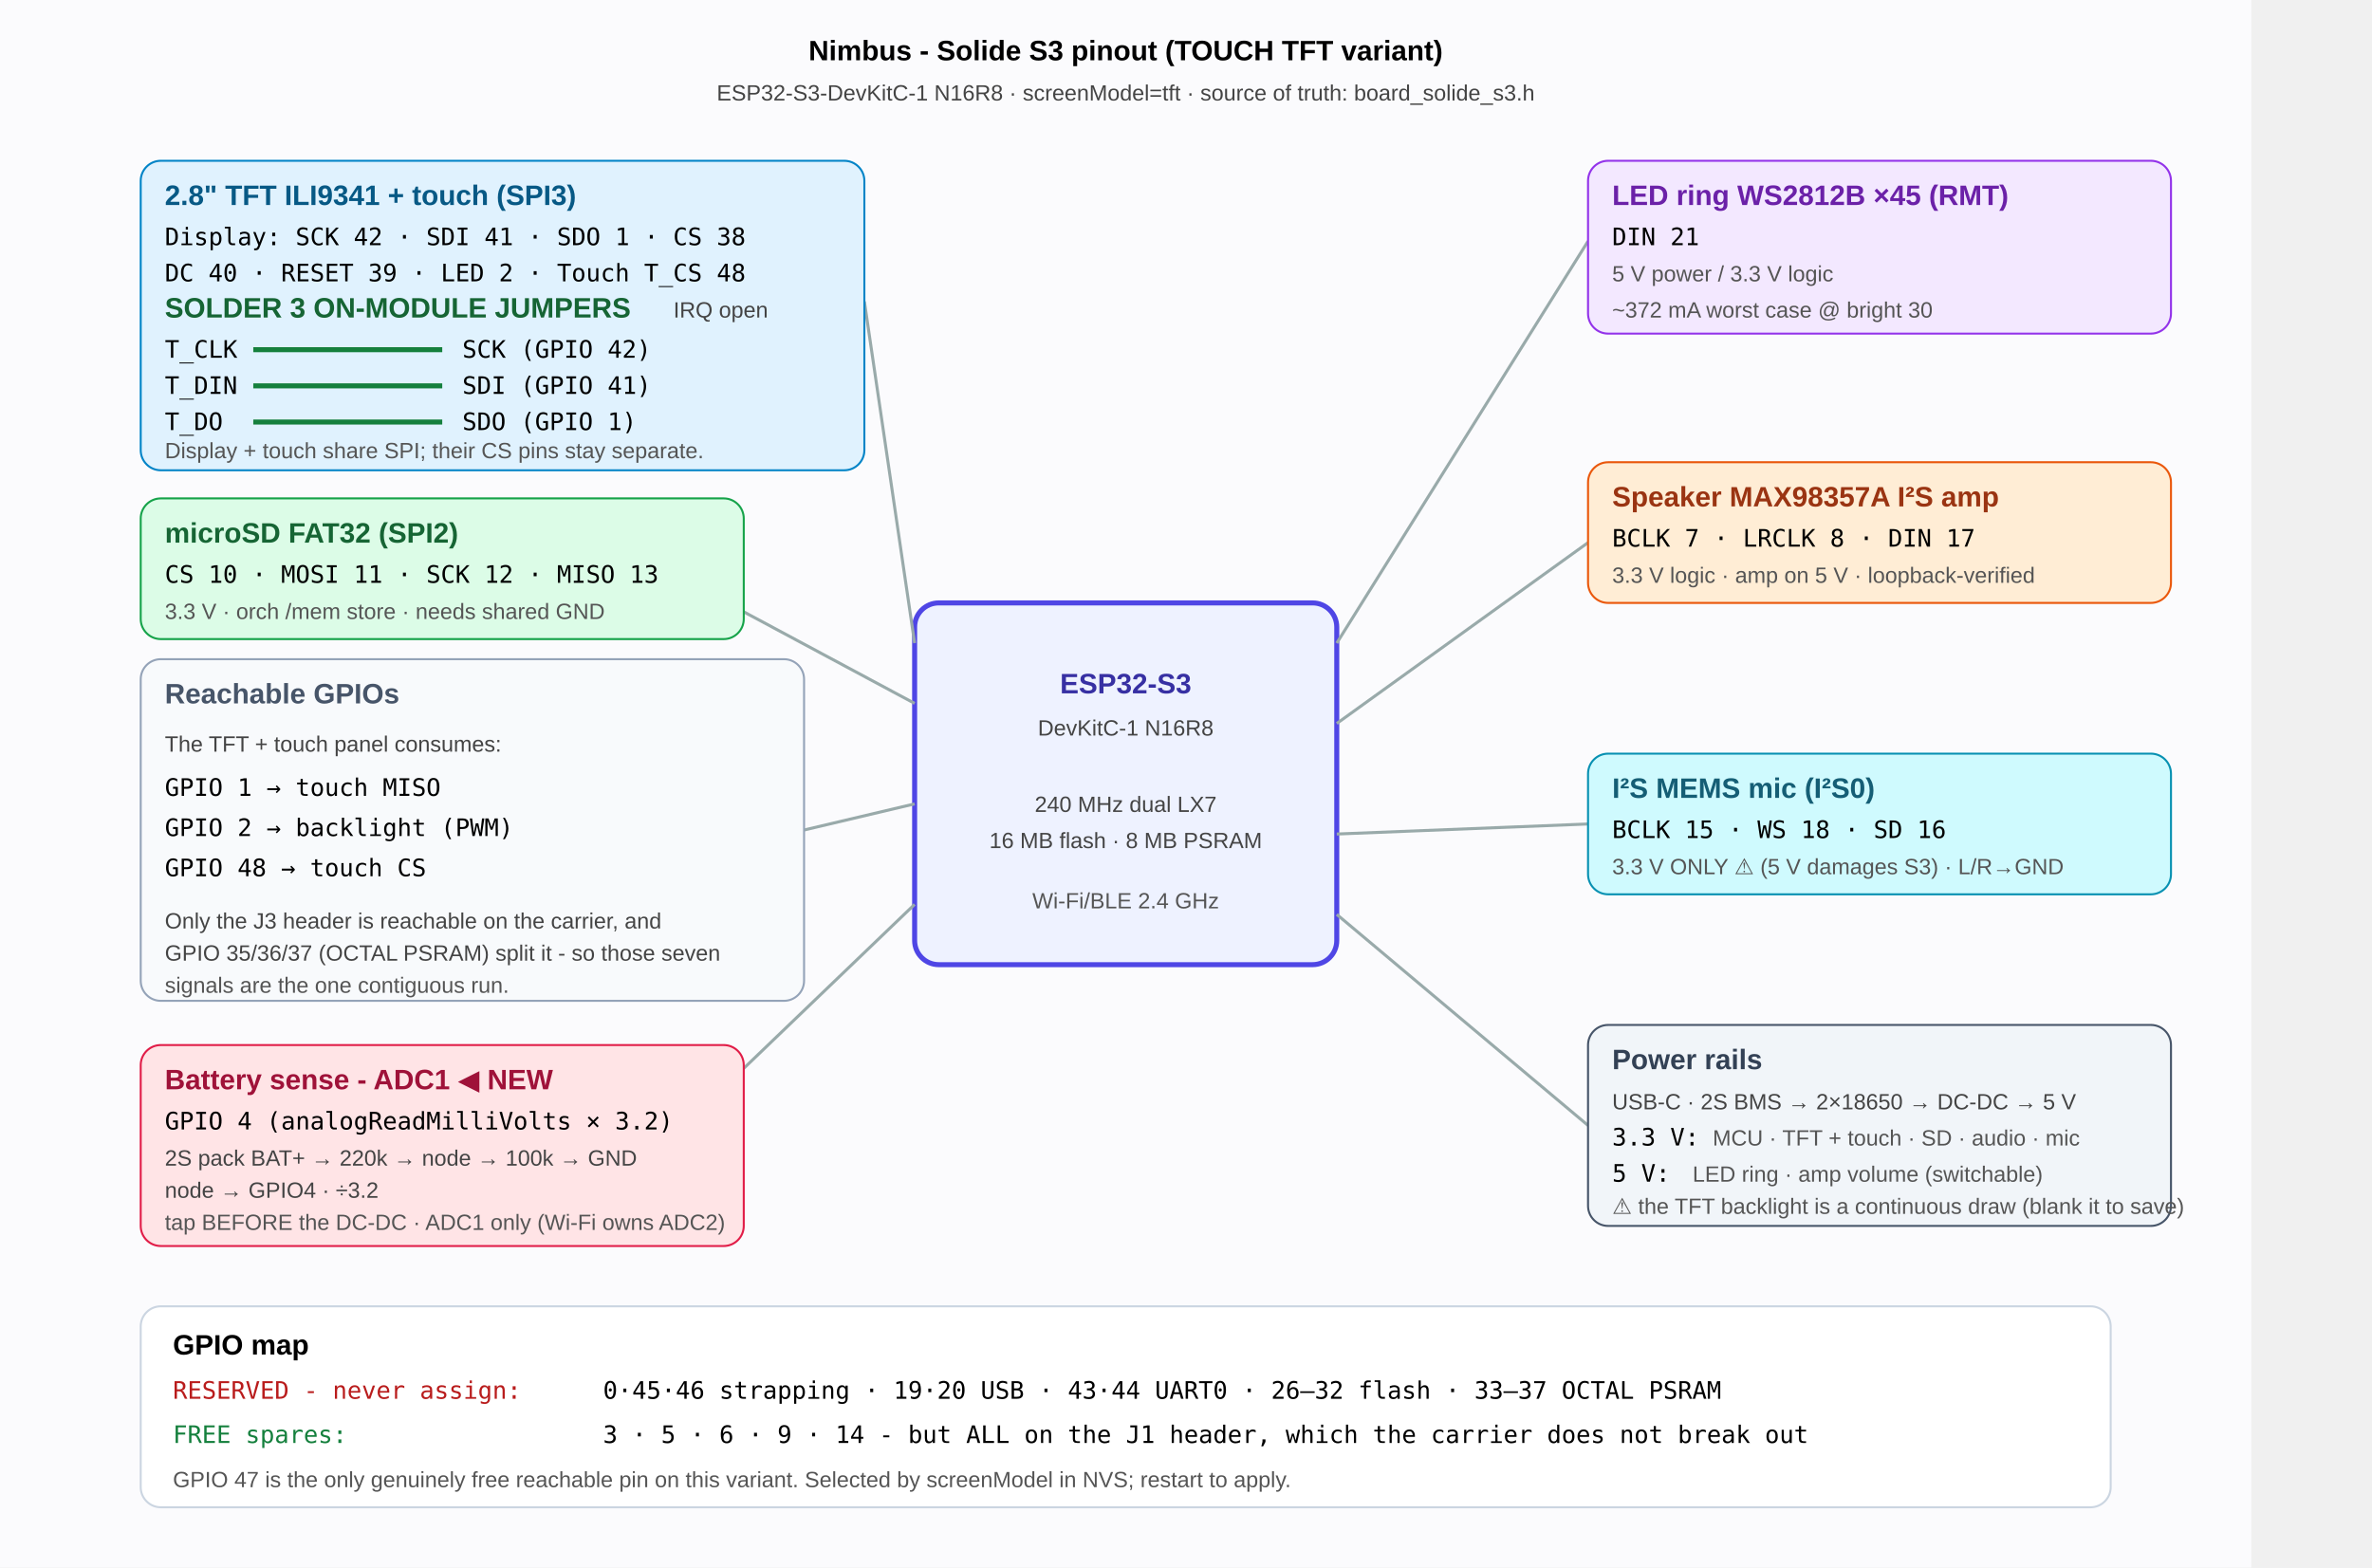
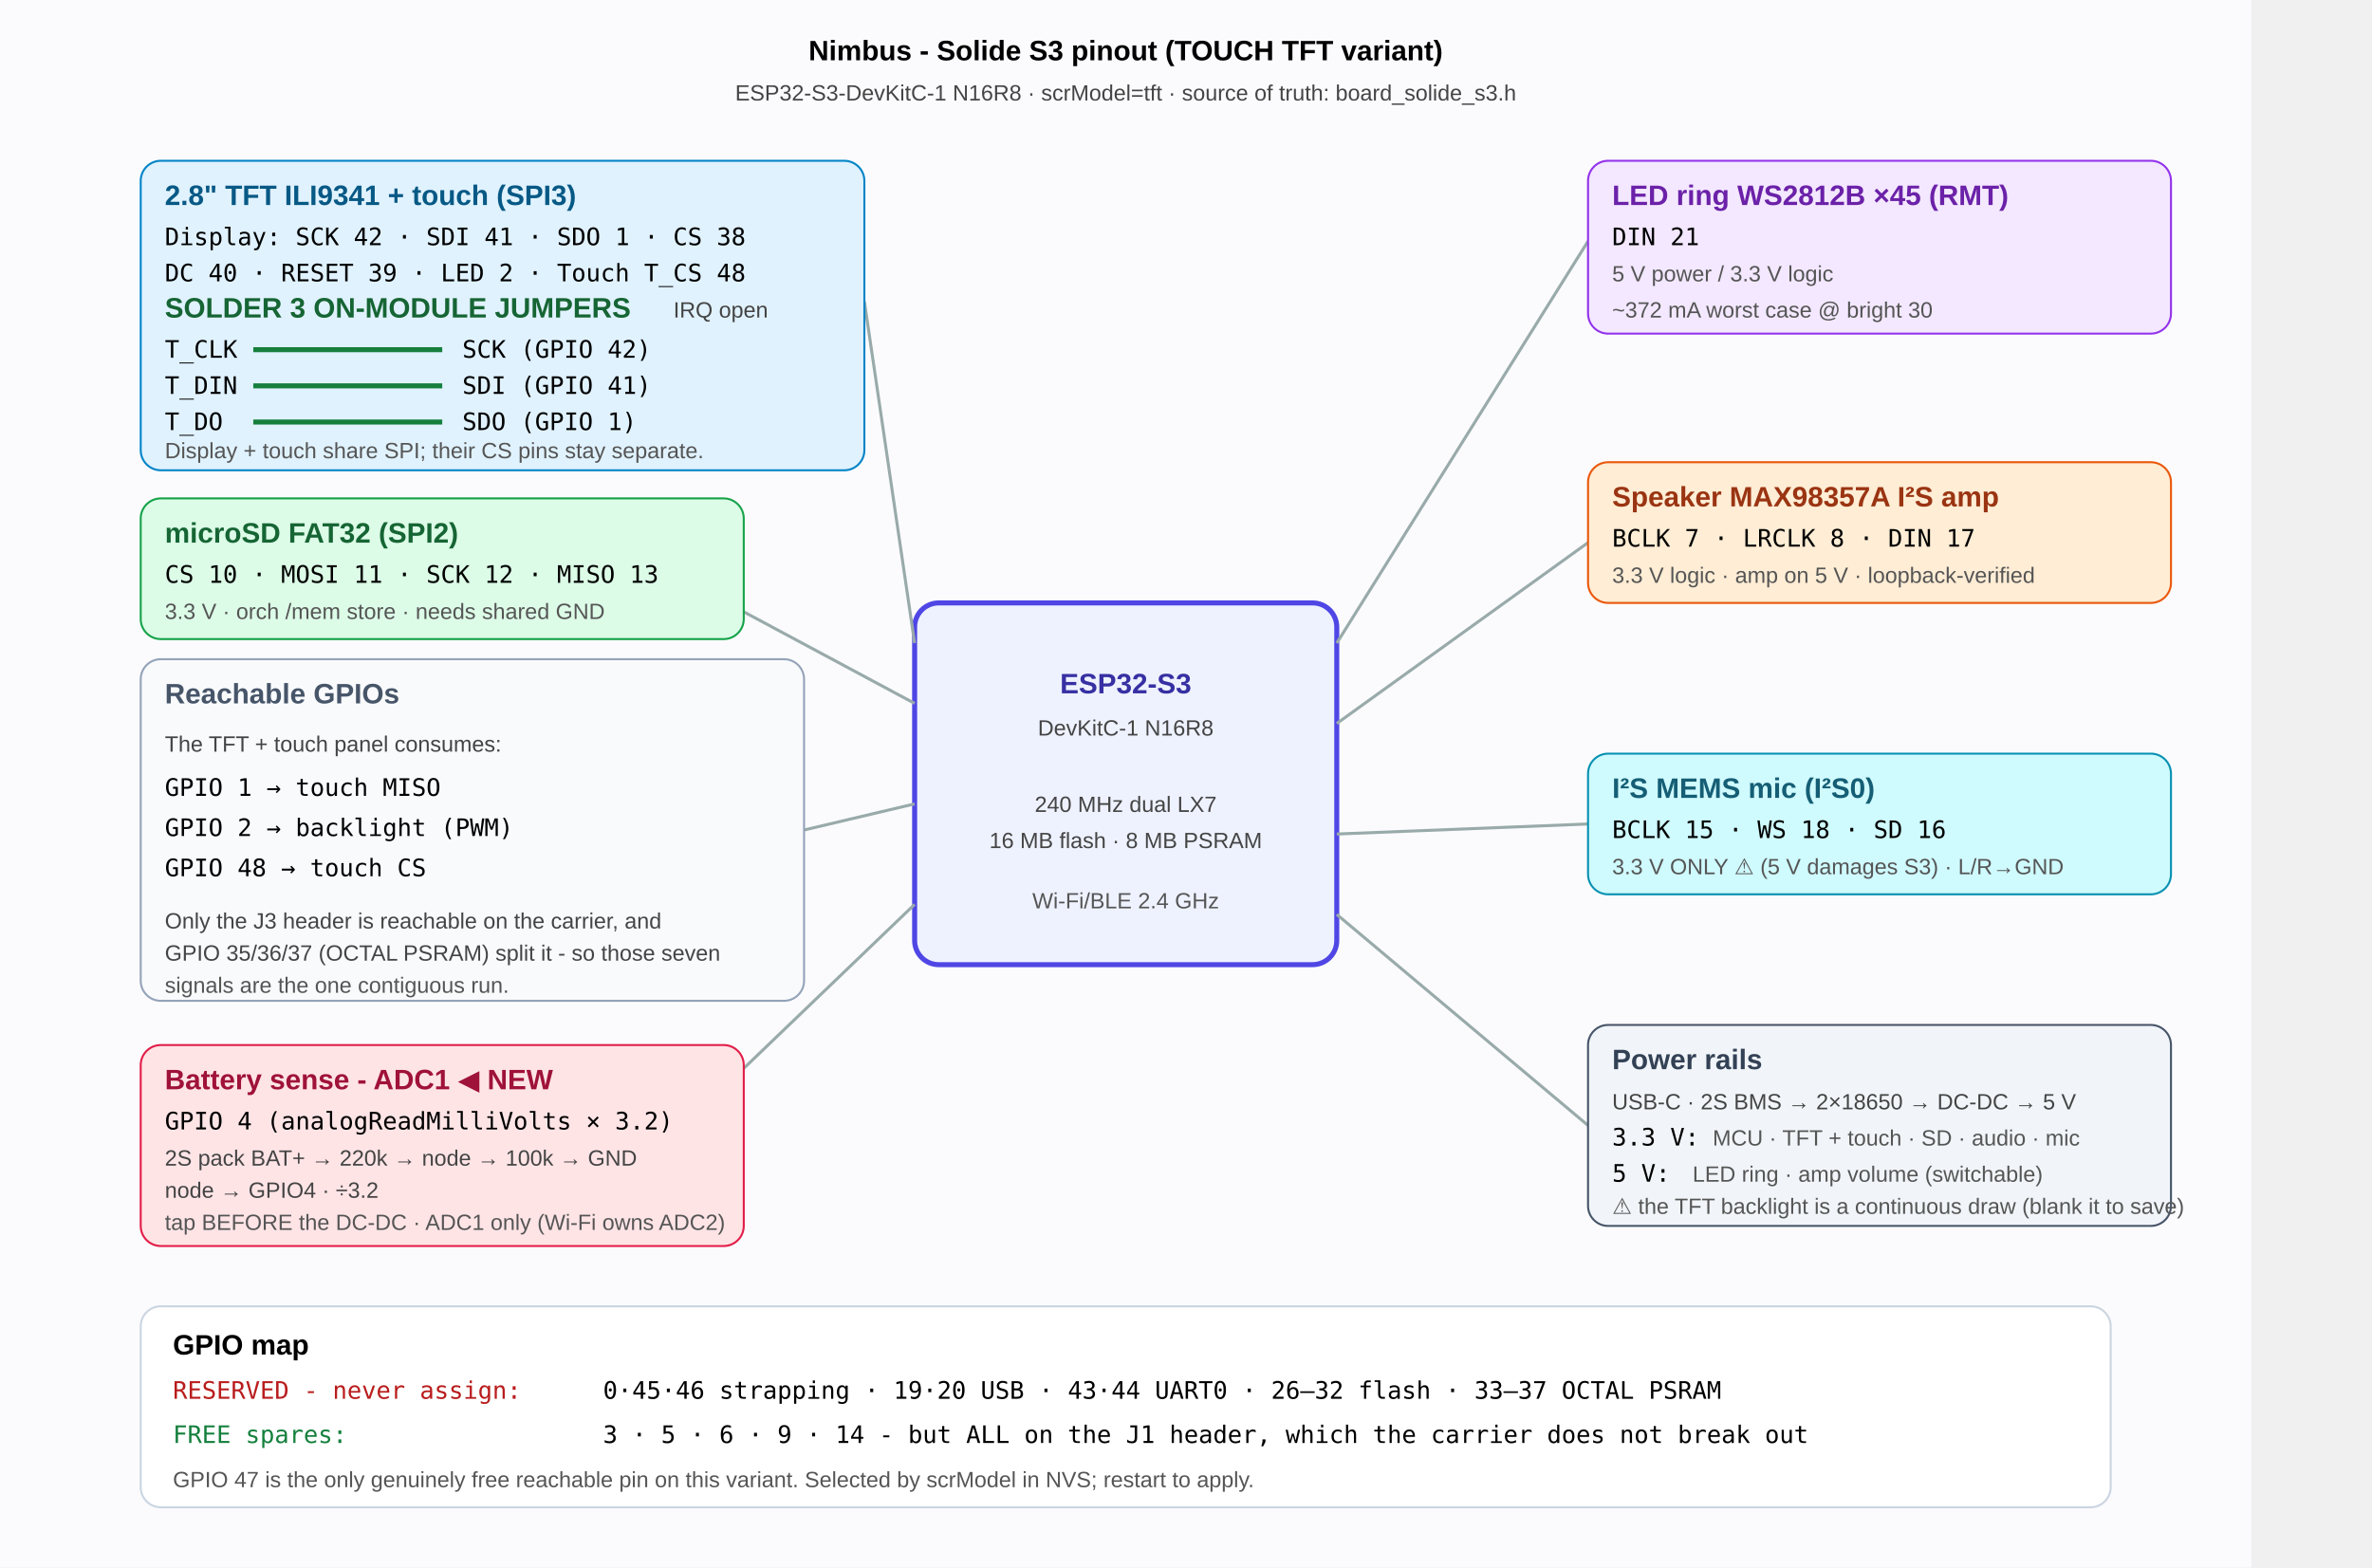
<svg xmlns="http://www.w3.org/2000/svg" viewBox="0 0 1180 780" font-family="ui-sans-serif,system-ui,Arial" font-size="13">
  <style>
    .box{rx:10;ry:10;stroke-width:2}
    .title{font-weight:700;font-size:14px}
    .pin{font-family:ui-monospace,Menlo,monospace;font-size:12px}
    .rail{font-size:11px;fill:#555}
    .lead{stroke:#9aa;stroke-width:1.5;fill:none}
    .bridge{stroke:#15803d;stroke-width:2.5;fill:none}
    .note{font-size:11px;fill:#444}
  </style>
  <rect width="1120" height="780" fill="#fbfbfd" />
  <text x="560" y="30" text-anchor="middle" class="title" font-size="20">Nimbus - Solide S3 pinout (TOUCH TFT variant)</text>
-   <text x="560" y="50" text-anchor="middle" class="note">ESP32-S3-DevKitC-1 N16R8 · screenModel=tft · source of truth: board_solide_s3.h</text>
+   <text x="560" y="50" text-anchor="middle" class="note">ESP32-S3-DevKitC-1 N16R8 · scrModel=tft · source of truth: board_solide_s3.h</text>
  <rect x="455" y="300" width="210" height="180" rx="12" fill="#eef2ff" stroke="#4f46e5" stroke-width="2.5" />
  <text x="560" y="345" text-anchor="middle" class="title" fill="#3730a3">ESP32-S3</text>
  <text x="560" y="366" text-anchor="middle" class="note" fill="#4338ca">DevKitC-1 N16R8</text>
  <text x="560" y="404" text-anchor="middle" class="note">240 MHz dual LX7</text>
  <text x="560" y="422" text-anchor="middle" class="note">16 MB flash · 8 MB PSRAM</text>
  <text x="560" y="452" text-anchor="middle" class="rail">Wi-Fi/BLE 2.4 GHz</text>
  <line class="lead" x1="430" y1="150" x2="455" y2="320" />
  <line class="lead" x1="330" y1="283" x2="455" y2="350" />
  <line class="lead" x1="400" y1="413" x2="455" y2="400" />
  <line class="lead" x1="330" y1="570" x2="455" y2="450" />
  <line class="lead" x1="790" y1="120" x2="665" y2="320" />
  <line class="lead" x1="790" y1="270" x2="665" y2="360" />
  <line class="lead" x1="790" y1="410" x2="665" y2="415" />
  <line class="lead" x1="790" y1="560" x2="665" y2="455" />
  <rect x="70" y="80" width="360" height="154" rx="10" fill="#e0f2fe" stroke="#0284c7" />
  <text x="82" y="102" class="title" fill="#075985">2.8" TFT ILI9341 + touch (SPI3)</text>
  <text x="82" y="122" class="pin">Display: SCK 42 · SDI 41 · SDO 1 · CS 38</text>
  <text x="82" y="140" class="pin">DC 40 · RESET 39 · LED 2 · Touch T_CS 48</text>
  <text x="82" y="158" class="title" fill="#166534">SOLDER 3 ON-MODULE JUMPERS</text>
  <text x="335" y="158" class="note">IRQ open</text>
  <text x="82" y="178" class="pin">T_CLK</text>
  <line class="bridge" x1="126" y1="174" x2="220" y2="174" />
  <text x="230" y="178" class="pin">SCK  (GPIO 42)</text>
  <text x="82" y="196" class="pin">T_DIN</text>
  <line class="bridge" x1="126" y1="192" x2="220" y2="192" />
  <text x="230" y="196" class="pin">SDI  (GPIO 41)</text>
  <text x="82" y="214" class="pin">T_DO</text>
  <line class="bridge" x1="126" y1="210" x2="220" y2="210" />
  <text x="230" y="214" class="pin">SDO  (GPIO 1)</text>
  <text x="82" y="228" class="rail">Display + touch share SPI; their CS pins stay separate.</text>
  <rect x="70" y="248" width="300" height="70" rx="10" fill="#dcfce7" stroke="#16a34a" />
  <text x="82" y="270" class="title" fill="#166534">microSD FAT32 (SPI2)</text>
  <text x="82" y="290" class="pin">CS 10 · MOSI 11 · SCK 12 · MISO 13</text>
  <text x="82" y="308" class="rail">3.3 V · orch /mem store · needs shared GND</text>
  <rect x="70" y="328" width="330" height="170" rx="10" fill="#f8fafc" stroke="#94a3b8" />
  <text x="82" y="350" class="title" fill="#475569">Reachable GPIOs</text>
  <text x="82" y="374" class="note">The TFT + touch panel consumes:</text>
  <text x="82" y="396" class="pin">GPIO 1   → touch MISO</text>
  <text x="82" y="416" class="pin">GPIO 2   → backlight (PWM)</text>
  <text x="82" y="436" class="pin">GPIO 48  → touch CS</text>
  <text x="82" y="462" class="note">Only the J3 header is reachable on the carrier, and</text>
  <text x="82" y="478" class="note">GPIO 35/36/37 (OCTAL PSRAM) split it - so those seven</text>
  <text x="82" y="494" class="rail" fill="#b91c1c">signals are the one contiguous run.</text>
  <rect x="70" y="520" width="300" height="100" rx="10" fill="#ffe4e6" stroke="#e11d48" />
  <text x="82" y="542" class="title" fill="#9f1239">Battery sense - ADC1  ◀ NEW</text>
  <text x="82" y="562" class="pin">GPIO 4  (analogReadMilliVolts × 3.2)</text>
  <text x="82" y="580" class="note">2S pack BAT+ → 220k → node → 100k → GND</text>
  <text x="82" y="596" class="note">node → GPIO4 · ÷3.2</text>
  <text x="82" y="612" class="rail">tap BEFORE the DC-DC · ADC1 only (Wi-Fi owns ADC2)</text>
  <rect x="790" y="80" width="290" height="86" rx="10" fill="#f3e8ff" stroke="#9333ea" />
  <text x="802" y="102" class="title" fill="#6b21a8">LED ring WS2812B ×45 (RMT)</text>
  <text x="802" y="122" class="pin">DIN 21</text>
  <text x="802" y="140" class="rail">5 V power / 3.3 V logic</text>
  <text x="802" y="158" class="rail">~372 mA worst case @ bright 30</text>
  <rect x="790" y="230" width="290" height="70" rx="10" fill="#ffedd5" stroke="#ea580c" />
  <text x="802" y="252" class="title" fill="#9a3412">Speaker MAX98357A I²S amp</text>
  <text x="802" y="272" class="pin">BCLK 7 · LRCLK 8 · DIN 17</text>
  <text x="802" y="290" class="rail">3.3 V logic · amp on 5 V · loopback-verified</text>
  <rect x="790" y="375" width="290" height="70" rx="10" fill="#cffafe" stroke="#0891b2" />
  <text x="802" y="397" class="title" fill="#155e75">I²S MEMS mic (I²S0)</text>
  <text x="802" y="417" class="pin">BCLK 15 · WS 18 · SD 16</text>
  <text x="802" y="435" class="rail">3.3 V ONLY ⚠ (5 V damages S3) · L/R→GND</text>
  <rect x="790" y="510" width="290" height="100" rx="10" fill="#f1f5f9" stroke="#475569" />
  <text x="802" y="532" class="title" fill="#334155">Power rails</text>
  <text x="802" y="552" class="note">USB-C · 2S BMS → 2×18650 → DC-DC → 5 V</text>
  <text x="802" y="570" class="pin">3.3 V:</text>
  <text x="852" y="570" class="rail">MCU · TFT + touch · SD · audio · mic</text>
  <text x="802" y="588" class="pin">5 V:</text>
  <text x="842" y="588" class="rail">LED ring · amp volume (switchable)</text>
  <text x="802" y="604" class="rail">⚠ the TFT backlight is a continuous draw (blank it to save)</text>
  <rect x="70" y="650" width="980" height="100" rx="10" fill="#ffffff" stroke="#cbd5e1" />
  <text x="86" y="674" class="title">GPIO map</text>
  <text x="86" y="696" class="pin" fill="#b91c1c">RESERVED - never assign:</text>
  <text x="300" y="696" class="pin">0·45·46 strapping · 19·20 USB · 43·44 UART0 · 26–32 flash · 33–37 OCTAL PSRAM</text>
  <text x="86" y="718" class="pin" fill="#15803d">FREE spares:</text>
  <text x="300" y="718" class="pin">3 · 5 · 6 · 9 · 14 - but ALL on the J1 header, which the carrier does not break out</text>
-   <text x="86" y="740" class="rail">GPIO 47 is the only genuinely free reachable pin on this variant. Selected by screenModel in NVS; restart to apply.</text>
+   <text x="86" y="740" class="rail">GPIO 47 is the only genuinely free reachable pin on this variant. Selected by scrModel in NVS; restart to apply.</text>
</svg>
